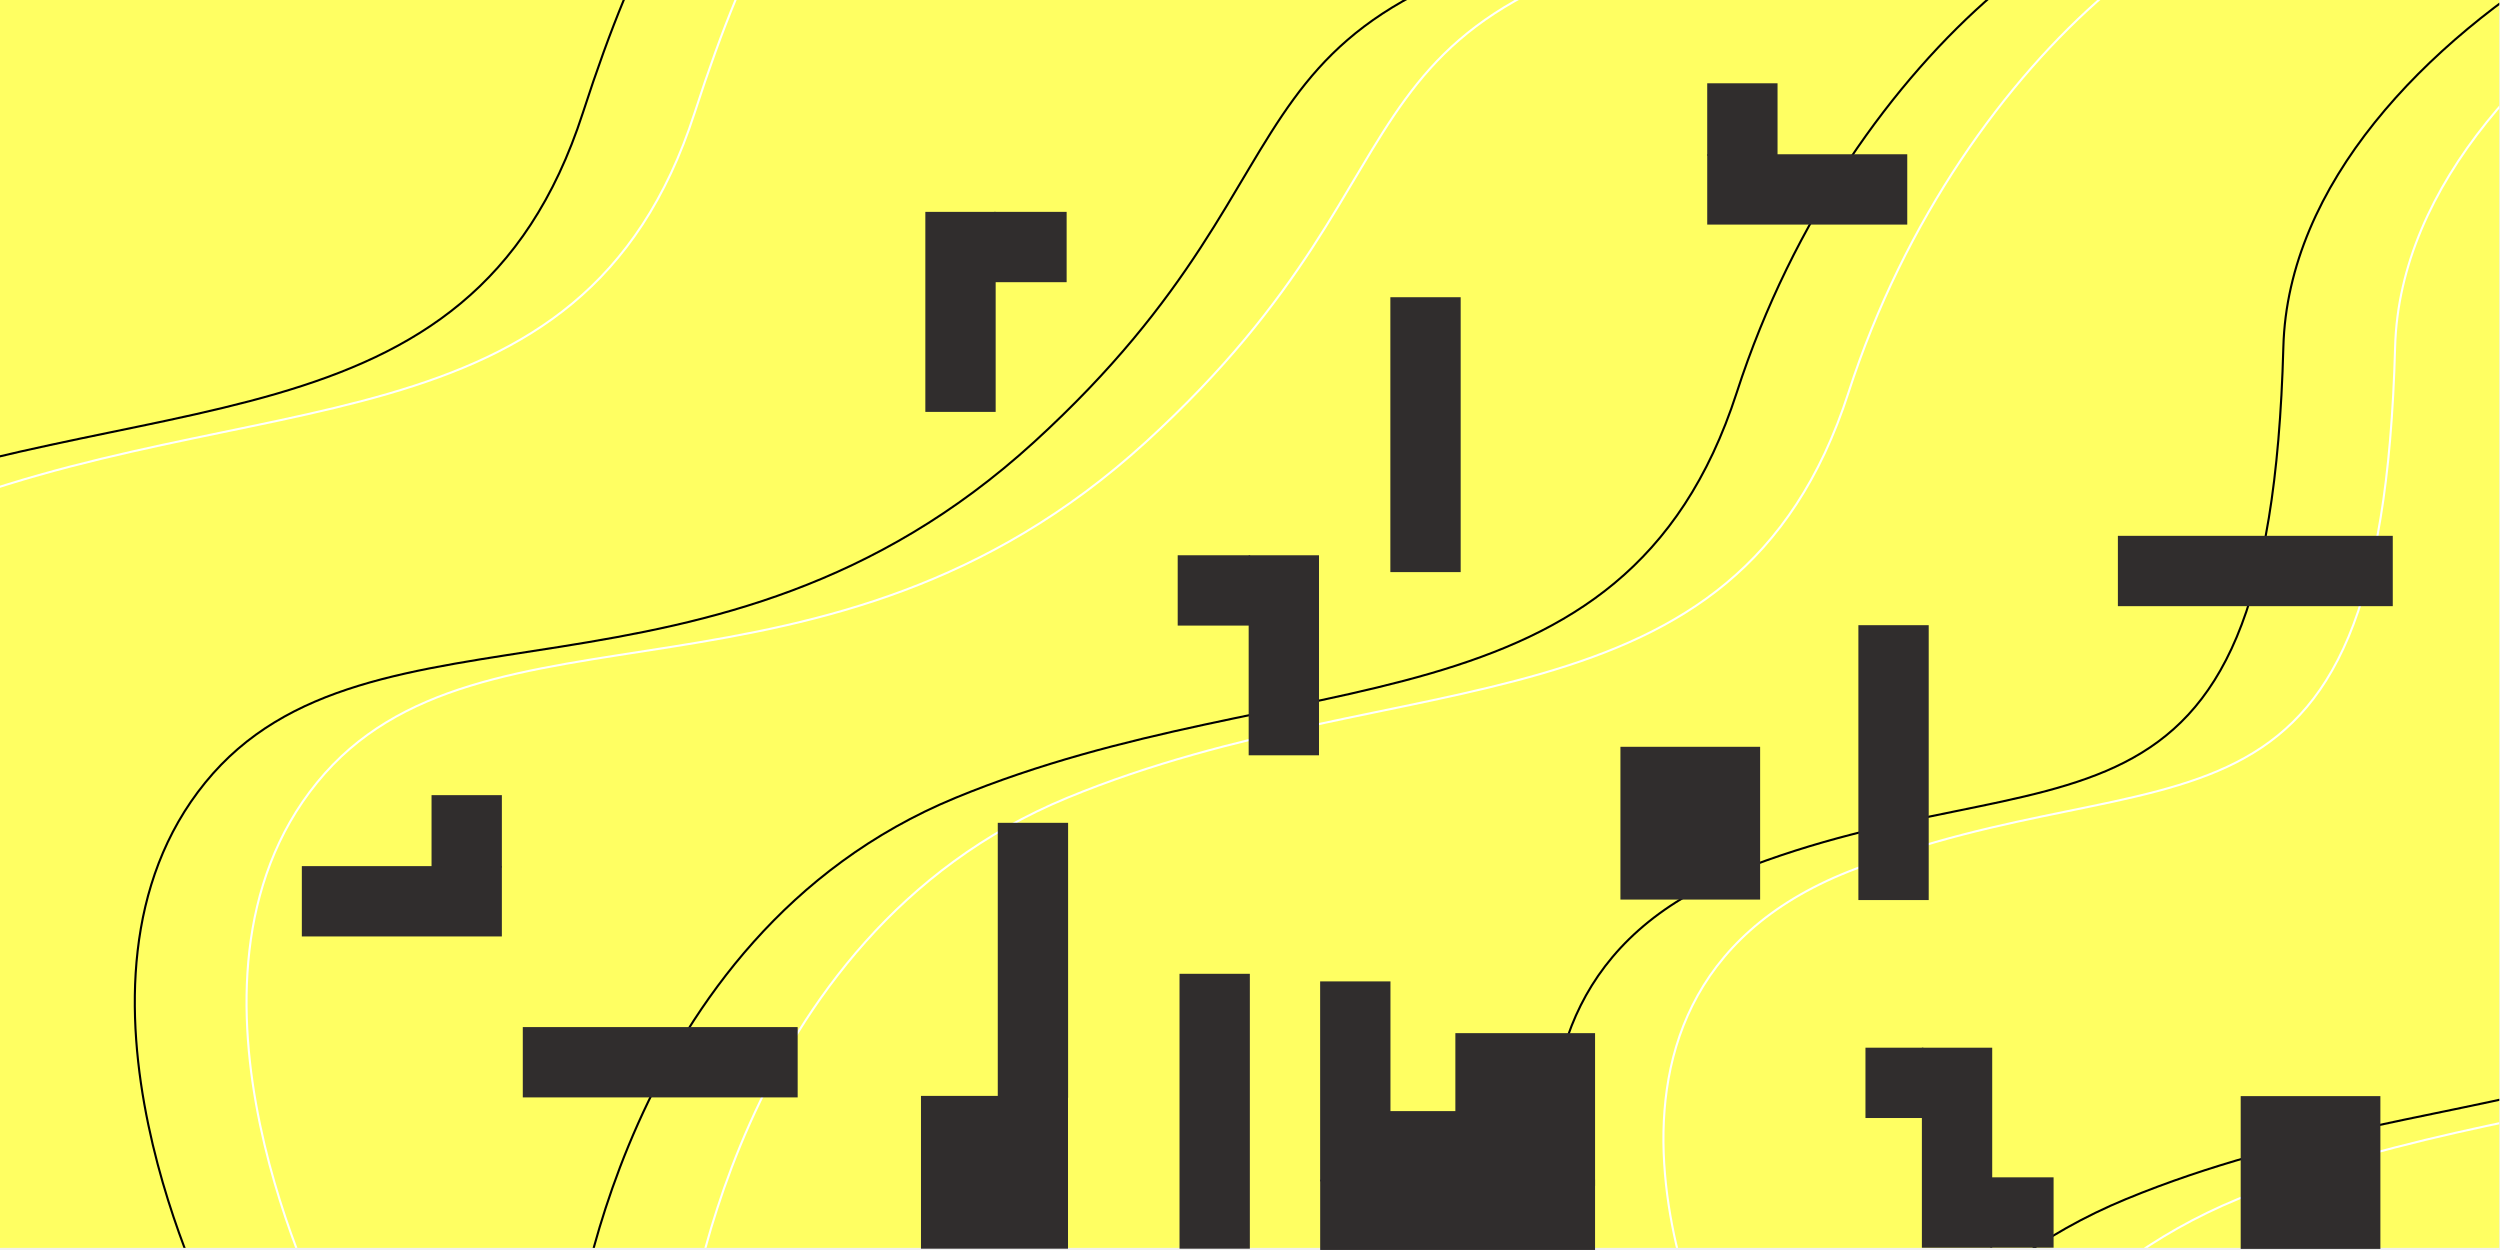
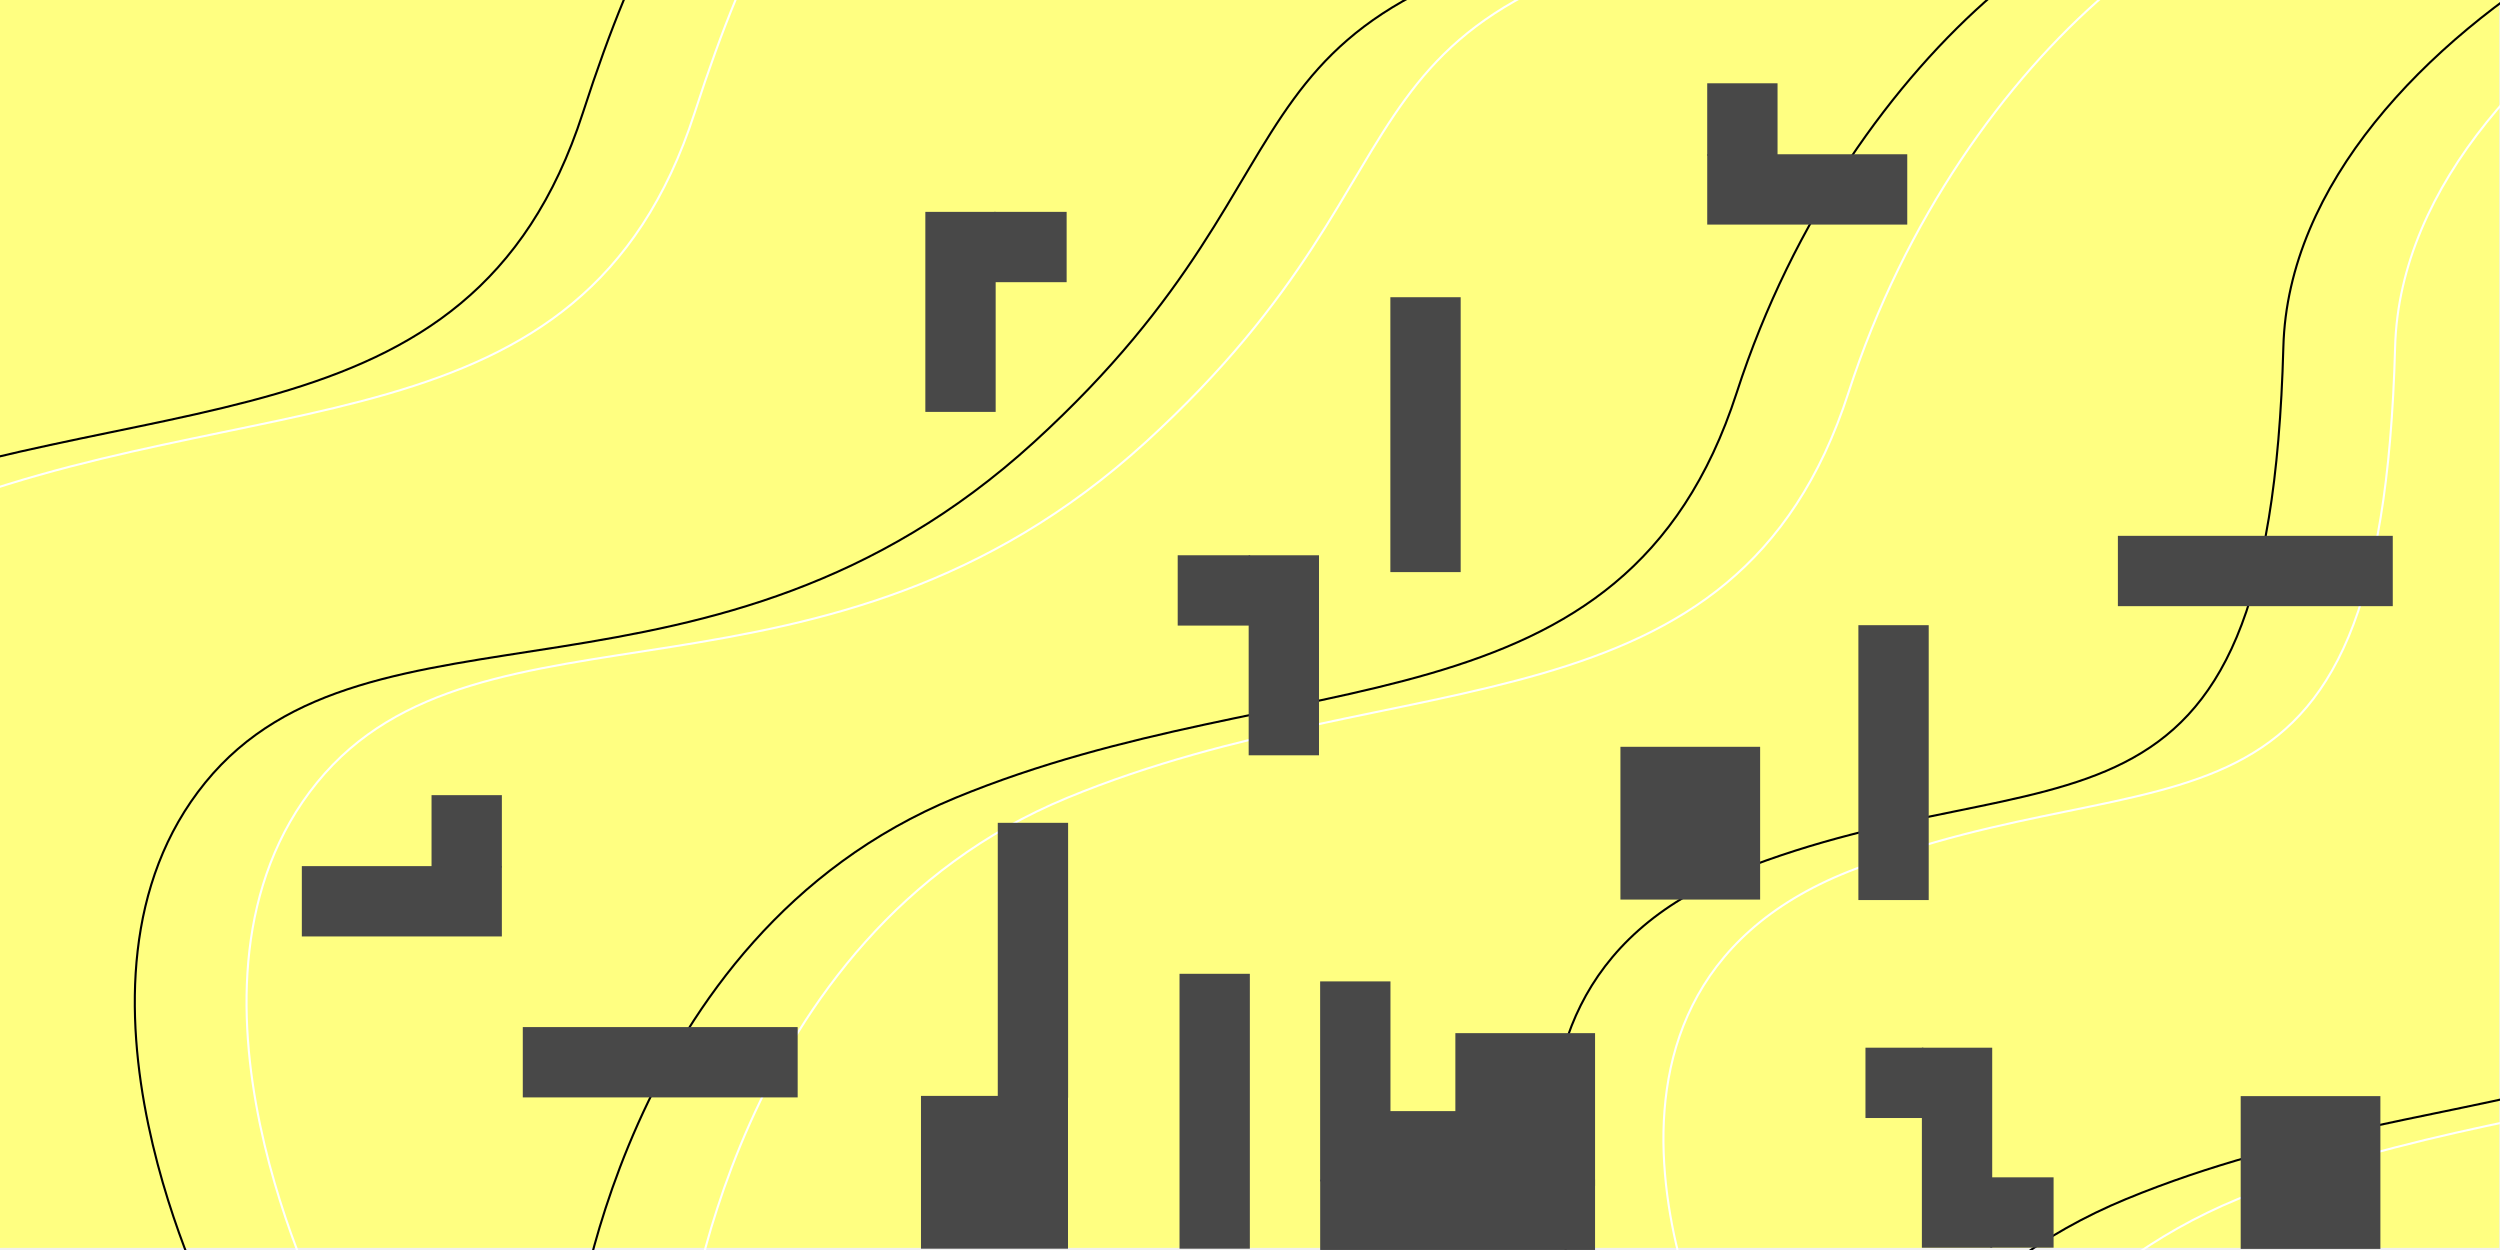
<svg xmlns="http://www.w3.org/2000/svg" width="100%" height="100%" viewBox="0 0 2376 1188" version="1.1" xml:space="preserve" style="fill-rule:evenodd;clip-rule:evenodd;stroke-linecap:round;stroke-linejoin:round;stroke-miterlimit:1.5;">
  <g transform="matrix(1,0,0,1,-11.4288,-265.035)">
    <g transform="matrix(1.31568,0,0,1.31568,-672.555,-76.7)">
      <g transform="matrix(1.568,0,0,1.59945,-115.138,-655.028)">
        <rect x="404.98" y="571.927" width="1151.4" height="563.576" style="fill:rgb(240,240,240);" />
      </g>
      <g transform="matrix(1.568,0,0,1.59945,-115.138,-655.028)">
-         <rect x="404.98" y="571.927" width="1151.4" height="563.576" style="fill:rgb(255,255,98);" />
-         <clipPath id="_clip1">
-           <rect x="404.98" y="571.927" width="1151.4" height="563.576" />
-         </clipPath>
-         <g clip-path="url(#_clip1)">
+         <rect x="404.98" y="571.927" width="1151.4" height="563.576" style="fill:rgb(255,255,129);" />
+         <g>
          <g transform="matrix(0.484734,0,0,0.475202,399.44,445.981)">
            <path d="M556.567,1543.04C556.567,1543.04 599.155,1155.42 919.594,1023.26C1240.03,891.106 1555.07,968.659 1662.01,638.193C1768.95,307.726 2046.13,109.007 2149.28,182" style="fill:none;stroke:black;stroke-width:2px;" />
          </g>
          <g>
            <g transform="matrix(0.484734,0,0,0.475202,450.921,445.981)">
              <path d="M556.567,1543.04C556.567,1543.04 599.155,1155.42 919.594,1023.26C1240.03,891.106 1555.07,968.659 1662.01,638.193C1768.95,307.726 2046.13,109.007 2149.28,182" style="fill:none;stroke:white;stroke-width:2px;" />
            </g>
            <g transform="matrix(0.484734,0,0,0.475202,-80.6605,319.648)">
              <path d="M556.567,1543.04C556.567,1543.04 599.155,1155.42 919.594,1023.26C1240.03,891.106 1555.07,968.659 1662.01,638.193C1768.95,307.726 1846.93,348.22 1950.09,421.214" style="fill:none;stroke:white;stroke-width:2px;" />
            </g>
            <g transform="matrix(0.484734,0,0,0.475202,990.126,627.225)">
              <path d="M556.567,1543.04C556.567,1543.04 599.155,1155.42 919.594,1023.26C1240.03,891.106 1555.07,968.659 1662.01,638.193C1768.95,307.726 1846.93,348.22 1950.09,421.214" style="fill:none;stroke:white;stroke-width:2px;" />
            </g>
            <g transform="matrix(0.484734,0,0,0.475202,422.311,445.981)">
              <path d="M273.818,1515.89C273.818,1515.89 110.163,1199.79 265.531,1008.81C420.899,817.835 748.346,963.237 1053.12,685.264C1357.9,407.29 1193.19,261.965 1692.88,181.177" style="fill:none;stroke:white;stroke-width:2px;" />
            </g>
            <g transform="matrix(0.484734,0,0,0.475202,450.921,445.981)">
              <path d="M1544.15,1576.65C1544.15,1576.65 1354.01,1215.72 1662.3,1093.27C1965.11,972.989 2167.92,1103.53 2181.54,594.772C2189.8,286.445 2701.79,53.55 2831.91,138.034" style="fill:none;stroke:white;stroke-width:2px;" />
            </g>
          </g>
          <g transform="matrix(0.484734,0,0,0.475202,-132.142,319.648)">
            <path d="M556.567,1543.04C556.567,1543.04 599.155,1155.42 919.594,1023.26C1240.03,891.106 1555.07,968.659 1662.01,638.193C1768.95,307.726 1846.93,348.22 1950.09,421.214" style="fill:none;stroke:black;stroke-width:2px;" />
          </g>
          <g transform="matrix(0.484734,0,0,0.475202,938.645,627.225)">
            <path d="M556.567,1543.04C556.567,1543.04 599.155,1155.42 919.594,1023.26C1240.03,891.106 1555.07,968.659 1662.01,638.193C1768.95,307.726 1846.93,348.22 1950.09,421.214" style="fill:none;stroke:black;stroke-width:2px;" />
          </g>
          <g transform="matrix(0.484734,0,0,0.475202,370.83,445.981)">
            <path d="M273.818,1515.89C273.818,1515.89 110.163,1199.79 265.531,1008.81C420.899,817.835 748.346,963.237 1053.12,685.264C1357.9,407.29 1193.19,261.965 1692.88,181.177" style="fill:none;stroke:black;stroke-width:2px;" />
          </g>
          <g transform="matrix(0.484734,0,0,0.475202,399.44,445.981)">
            <path d="M1544.15,1576.65C1544.15,1576.65 1354.01,1215.72 1662.3,1093.27C1965.11,972.989 2167.92,1103.53 2181.54,594.772C2189.8,286.445 2701.79,53.55 2831.91,138.034" style="fill:none;stroke:black;stroke-width:2px;" />
          </g>
        </g>
      </g>
    </g>
    <g transform="matrix(1,0,0,1,440.686,732.634)">
-       <rect x="691.76" y="457.9" width="66.837" height="261.247" style="fill:rgb(48,45,45);" />
+       <rect x="691.76" y="457.9" width="66.837" height="261.247" style="fill:rgb(72,72,72);" />
    </g>
    <g transform="matrix(1,0,0,1,641.061,89.6163)">
-       <rect x="691.76" y="457.9" width="66.837" height="261.247" style="fill:rgb(48,45,45);" />
+       <rect x="691.76" y="457.9" width="66.837" height="261.247" style="fill:rgb(72,72,72);" />
    </g>
    <g transform="matrix(1,0,0,1,1085.88,401.308)">
-       <rect x="691.76" y="457.9" width="66.837" height="261.247" style="fill:rgb(48,45,45);" />
+       <rect x="691.76" y="457.9" width="66.837" height="261.247" style="fill:rgb(72,72,72);" />
    </g>
    <g transform="matrix(1,0,0,1,267.954,589.147)">
-       <rect x="691.76" y="457.9" width="66.837" height="261.247" style="fill:rgb(48,45,45);" />
+       <rect x="691.76" y="457.9" width="66.837" height="261.247" style="fill:rgb(72,72,72);" />
    </g>
    <g transform="matrix(6.12323e-17,-1,1,6.12323e-17,50.386,1999.77)">
-       <rect x="691.76" y="457.9" width="66.837" height="261.247" style="fill:rgb(48,45,45);" />
+       <rect x="691.76" y="457.9" width="66.837" height="261.247" style="fill:rgb(72,72,72);" />
    </g>
    <g transform="matrix(6.12323e-17,-1,1,6.12323e-17,1566.37,1532.89)">
-       <rect x="691.76" y="457.9" width="66.837" height="261.247" style="fill:rgb(48,45,45);" />
+       <rect x="691.76" y="457.9" width="66.837" height="261.247" style="fill:rgb(72,72,72);" />
    </g>
    <g transform="matrix(1,0,0,1,-18.7397,198.528)">
      <g transform="matrix(1,0,0,0.72769,593.067,666.018)">
-         <rect x="691.76" y="457.9" width="66.837" height="261.247" style="fill:rgb(48,45,45);" />
+         <rect x="691.76" y="457.9" width="66.837" height="261.247" style="fill:rgb(72,72,72);" />
      </g>
      <g transform="matrix(6.12323e-17,-1,0.263585,1.61399e-17,1229.56,1881.1)">
-         <rect x="691.76" y="457.9" width="66.837" height="261.247" style="fill:rgb(48,45,45);" />
+         <rect x="691.76" y="457.9" width="66.837" height="261.247" style="fill:rgb(72,72,72);" />
      </g>
    </g>
    <g transform="matrix(-6.12323e-17,-1,-1,6.12323e-17,2823.31,1763.31)">
      <g transform="matrix(1,0,0,0.72769,593.067,666.018)">
-         <rect x="691.76" y="457.9" width="66.837" height="261.247" style="fill:rgb(48,45,45);" />
+         <rect x="691.76" y="457.9" width="66.837" height="261.247" style="fill:rgb(72,72,72);" />
      </g>
      <g transform="matrix(6.12323e-17,-1,0.263585,1.61399e-17,1229.56,1881.1)">
-         <rect x="691.76" y="457.9" width="66.837" height="261.247" style="fill:rgb(48,45,45);" />
+         <rect x="691.76" y="457.9" width="66.837" height="261.247" style="fill:rgb(72,72,72);" />
      </g>
    </g>
    <g transform="matrix(6.12323e-17,-1,1,6.12323e-17,-700.938,2439.86)">
      <g transform="matrix(1,0,0,0.72769,593.067,666.018)">
-         <rect x="691.76" y="457.9" width="66.837" height="261.247" style="fill:rgb(48,45,45);" />
+         <rect x="691.76" y="457.9" width="66.837" height="261.247" style="fill:rgb(72,72,72);" />
      </g>
      <g transform="matrix(6.12323e-17,-1,0.263585,1.61399e-17,1229.56,1881.1)">
-         <rect x="691.76" y="457.9" width="66.837" height="261.247" style="fill:rgb(48,45,45);" />
+         <rect x="691.76" y="457.9" width="66.837" height="261.247" style="fill:rgb(72,72,72);" />
      </g>
    </g>
    <g transform="matrix(-1,1.22465e-16,-1.22465e-16,-1,2549.83,1982.1)">
      <g transform="matrix(1,0,0,0.72769,593.067,666.018)">
-         <rect x="691.76" y="457.9" width="66.837" height="261.247" style="fill:rgb(48,45,45);" />
+         <rect x="691.76" y="457.9" width="66.837" height="261.247" style="fill:rgb(72,72,72);" />
      </g>
      <g transform="matrix(6.12323e-17,-1,0.263585,1.61399e-17,1229.56,1881.1)">
-         <rect x="691.76" y="457.9" width="66.837" height="261.247" style="fill:rgb(48,45,45);" />
+         <rect x="691.76" y="457.9" width="66.837" height="261.247" style="fill:rgb(72,72,72);" />
      </g>
    </g>
    <g transform="matrix(1,1.22465e-16,1.22465e-16,-1,-393.957,1655.73)">
      <g transform="matrix(1,0,0,0.72769,593.067,666.018)">
-         <rect x="691.76" y="457.9" width="66.837" height="261.247" style="fill:rgb(48,45,45);" />
+         <rect x="691.76" y="457.9" width="66.837" height="261.247" style="fill:rgb(72,72,72);" />
      </g>
      <g transform="matrix(6.12323e-17,-1,0.263585,1.61399e-17,1229.56,1881.1)">
-         <rect x="691.76" y="457.9" width="66.837" height="261.247" style="fill:rgb(48,45,45);" />
+         <rect x="691.76" y="457.9" width="66.837" height="261.247" style="fill:rgb(72,72,72);" />
      </g>
    </g>
    <g transform="matrix(-1,1.22465e-16,-1.22465e-16,-1,3189.65,2450.1)">
      <g transform="matrix(1,0,0,0.72769,593.067,666.018)">
-         <rect x="691.76" y="457.9" width="66.837" height="261.247" style="fill:rgb(48,45,45);" />
+         <rect x="691.76" y="457.9" width="66.837" height="261.247" style="fill:rgb(72,72,72);" />
      </g>
      <g transform="matrix(6.12323e-17,-1,0.210628,1.28973e-17,1253.81,1881.1)">
-         <rect x="691.76" y="457.9" width="66.837" height="261.247" style="fill:rgb(48,45,45);" />
+         <rect x="691.76" y="457.9" width="66.837" height="261.247" style="fill:rgb(72,72,72);" />
      </g>
      <g transform="matrix(6.12323e-17,-1,0.23054,1.41165e-17,1120.93,1757.89)">
-         <rect x="691.76" y="457.9" width="66.837" height="261.247" style="fill:rgb(48,45,45);" />
+         <rect x="691.76" y="457.9" width="66.837" height="261.247" style="fill:rgb(72,72,72);" />
      </g>
    </g>
    <g transform="matrix(6.12323e-17,1,-1,6.12323e-17,1985.27,694.396)">
-       <rect x="691.76" y="457.9" width="66.837" height="261.247" style="fill:rgb(48,45,45);" />
+       <rect x="691.76" y="457.9" width="66.837" height="261.247" style="fill:rgb(72,72,72);" />
    </g>
    <g transform="matrix(2.09072,0,0,0.555807,-559.55,1052.07)">
-       <rect x="691.76" y="457.9" width="66.837" height="261.247" style="fill:rgb(48,45,45);" />
+       <rect x="691.76" y="457.9" width="66.837" height="261.247" style="fill:rgb(72,72,72);" />
    </g>
    <g transform="matrix(1.9865,0,0,0.555807,20.4245,992.43)">
-       <rect x="691.76" y="457.9" width="66.837" height="261.247" style="fill:rgb(48,45,45);" />
+       <rect x="691.76" y="457.9" width="66.837" height="261.247" style="fill:rgb(72,72,72);" />
    </g>
    <g transform="matrix(1.9865,0,0,0.555807,177.304,720.288)">
-       <rect x="691.76" y="457.9" width="66.837" height="261.247" style="fill:rgb(48,45,45);" />
+       <rect x="691.76" y="457.9" width="66.837" height="261.247" style="fill:rgb(72,72,72);" />
    </g>
    <g transform="matrix(1.9865,0,0,0.555807,766.799,1052.28)">
-       <rect x="691.76" y="457.9" width="66.837" height="261.247" style="fill:rgb(48,45,45);" />
+       <rect x="691.76" y="457.9" width="66.837" height="261.247" style="fill:rgb(72,72,72);" />
    </g>
  </g>
</svg>
